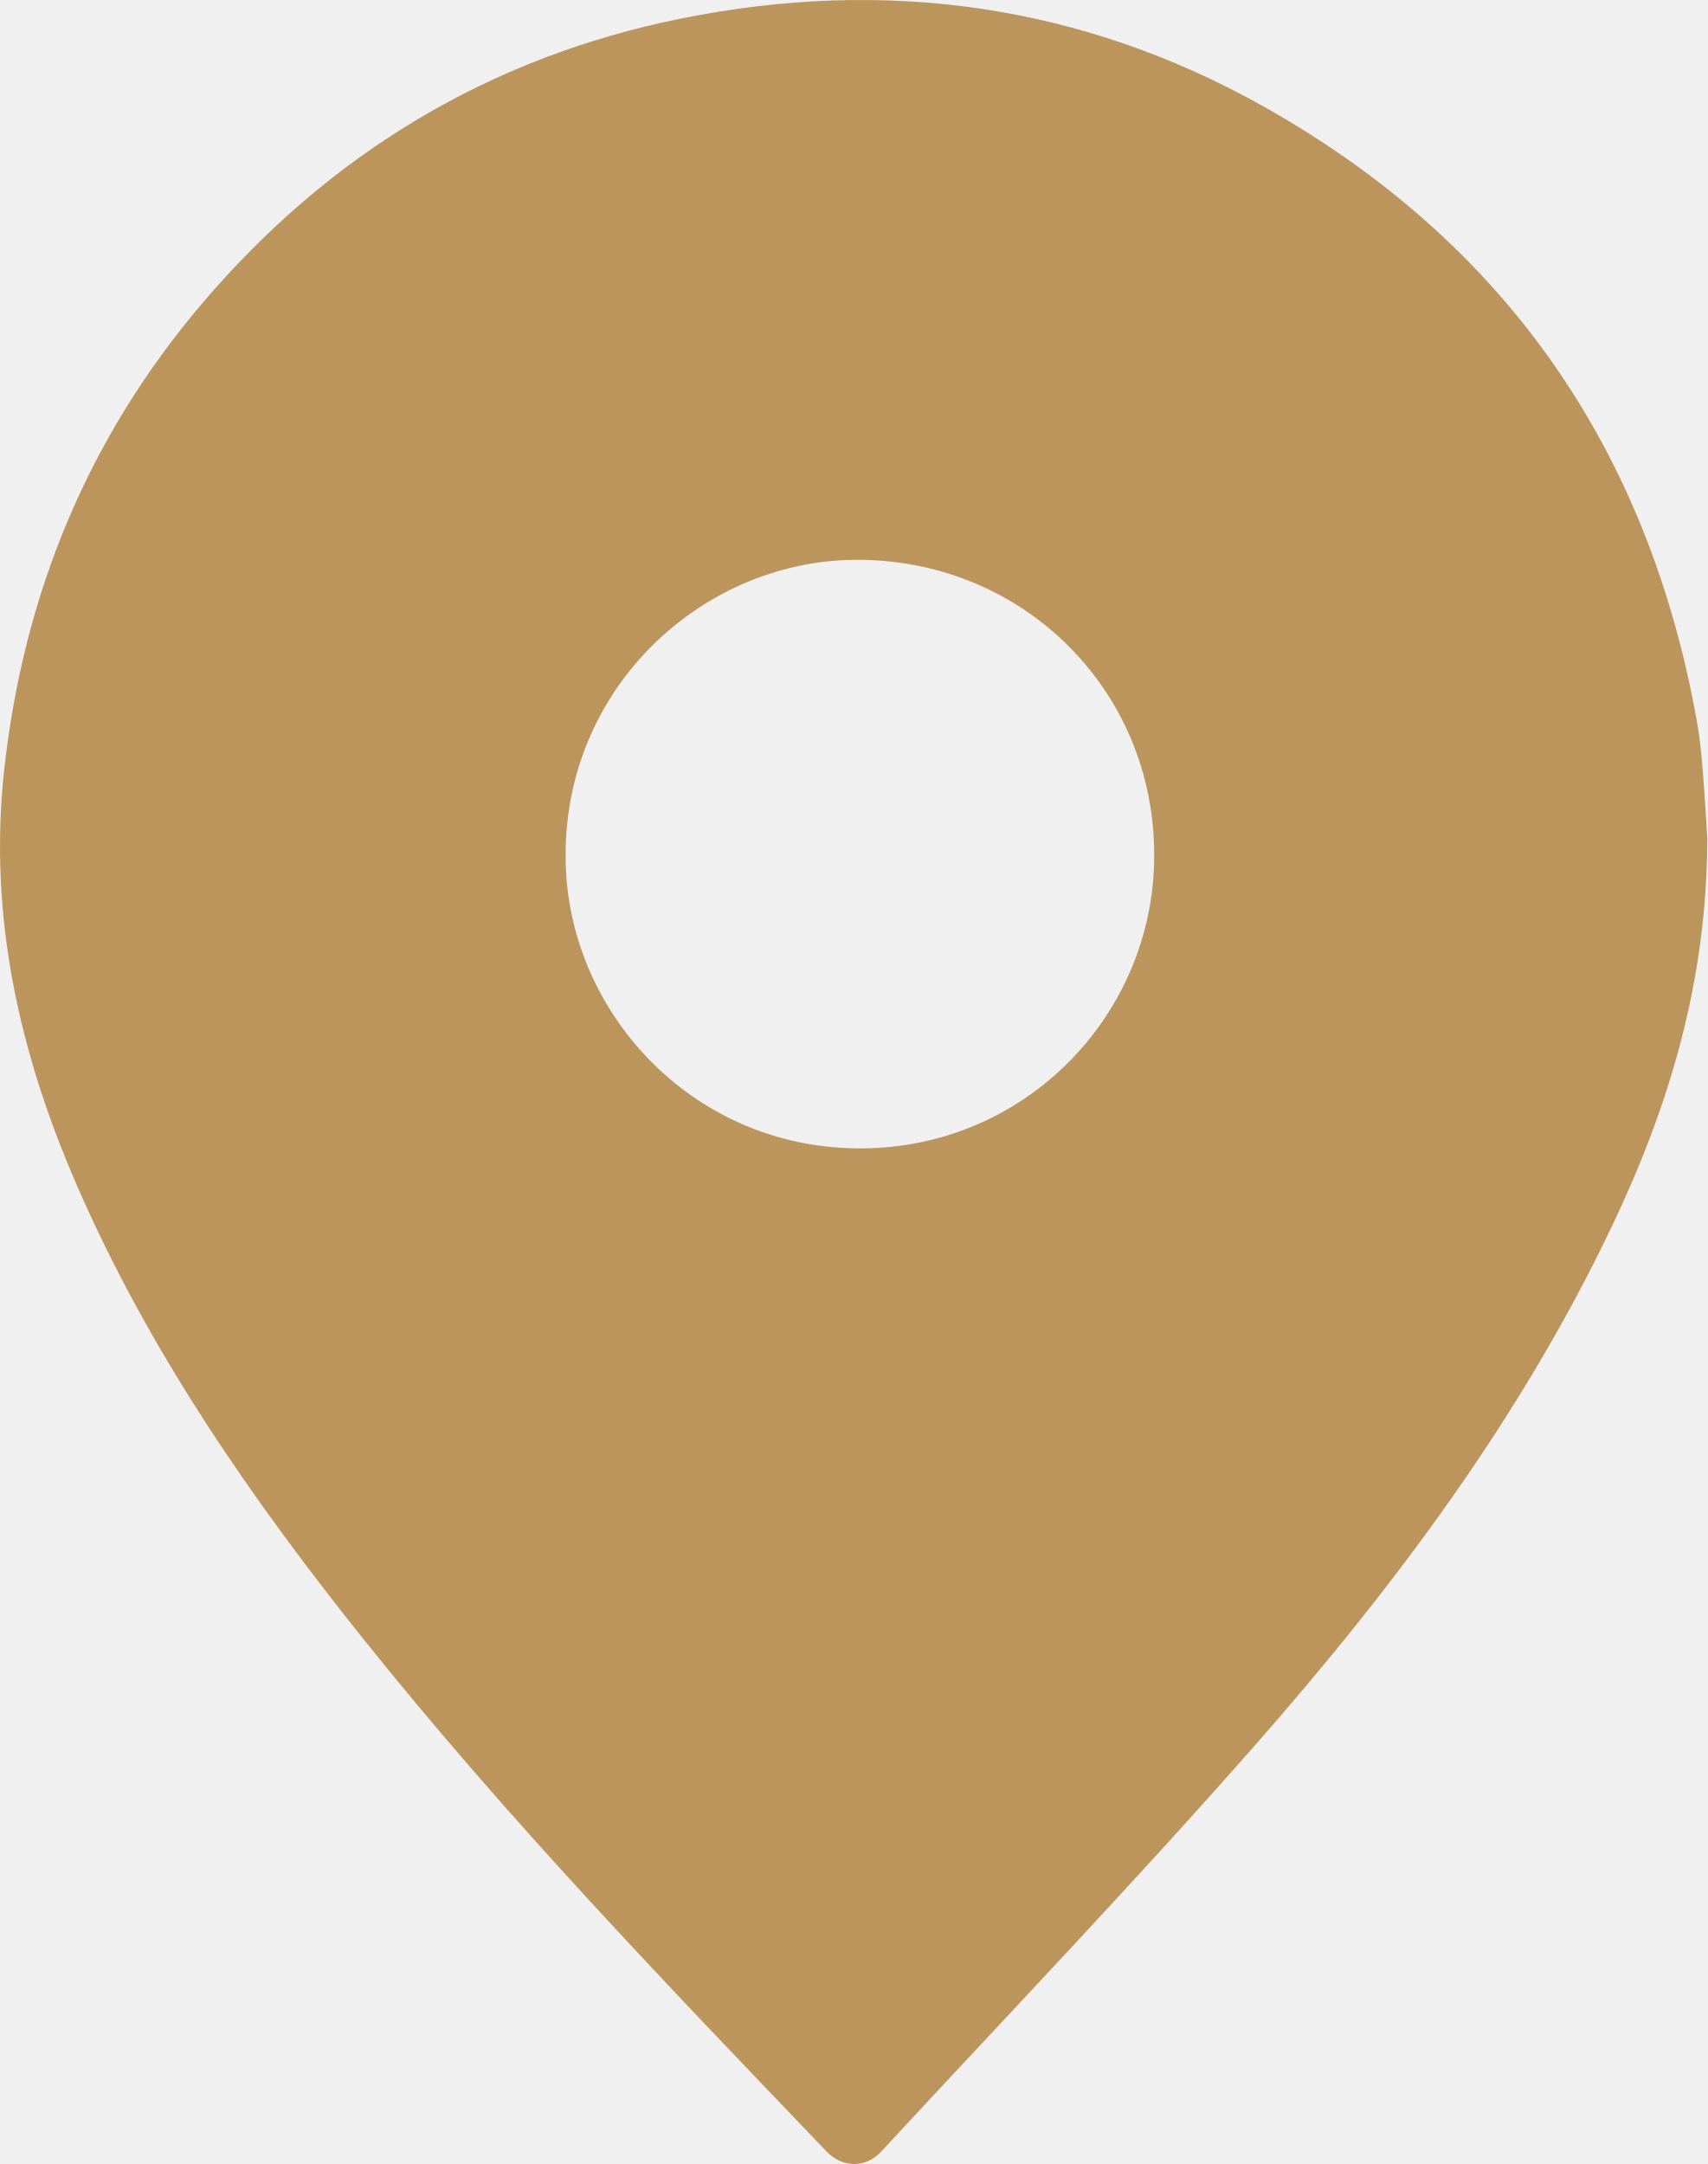
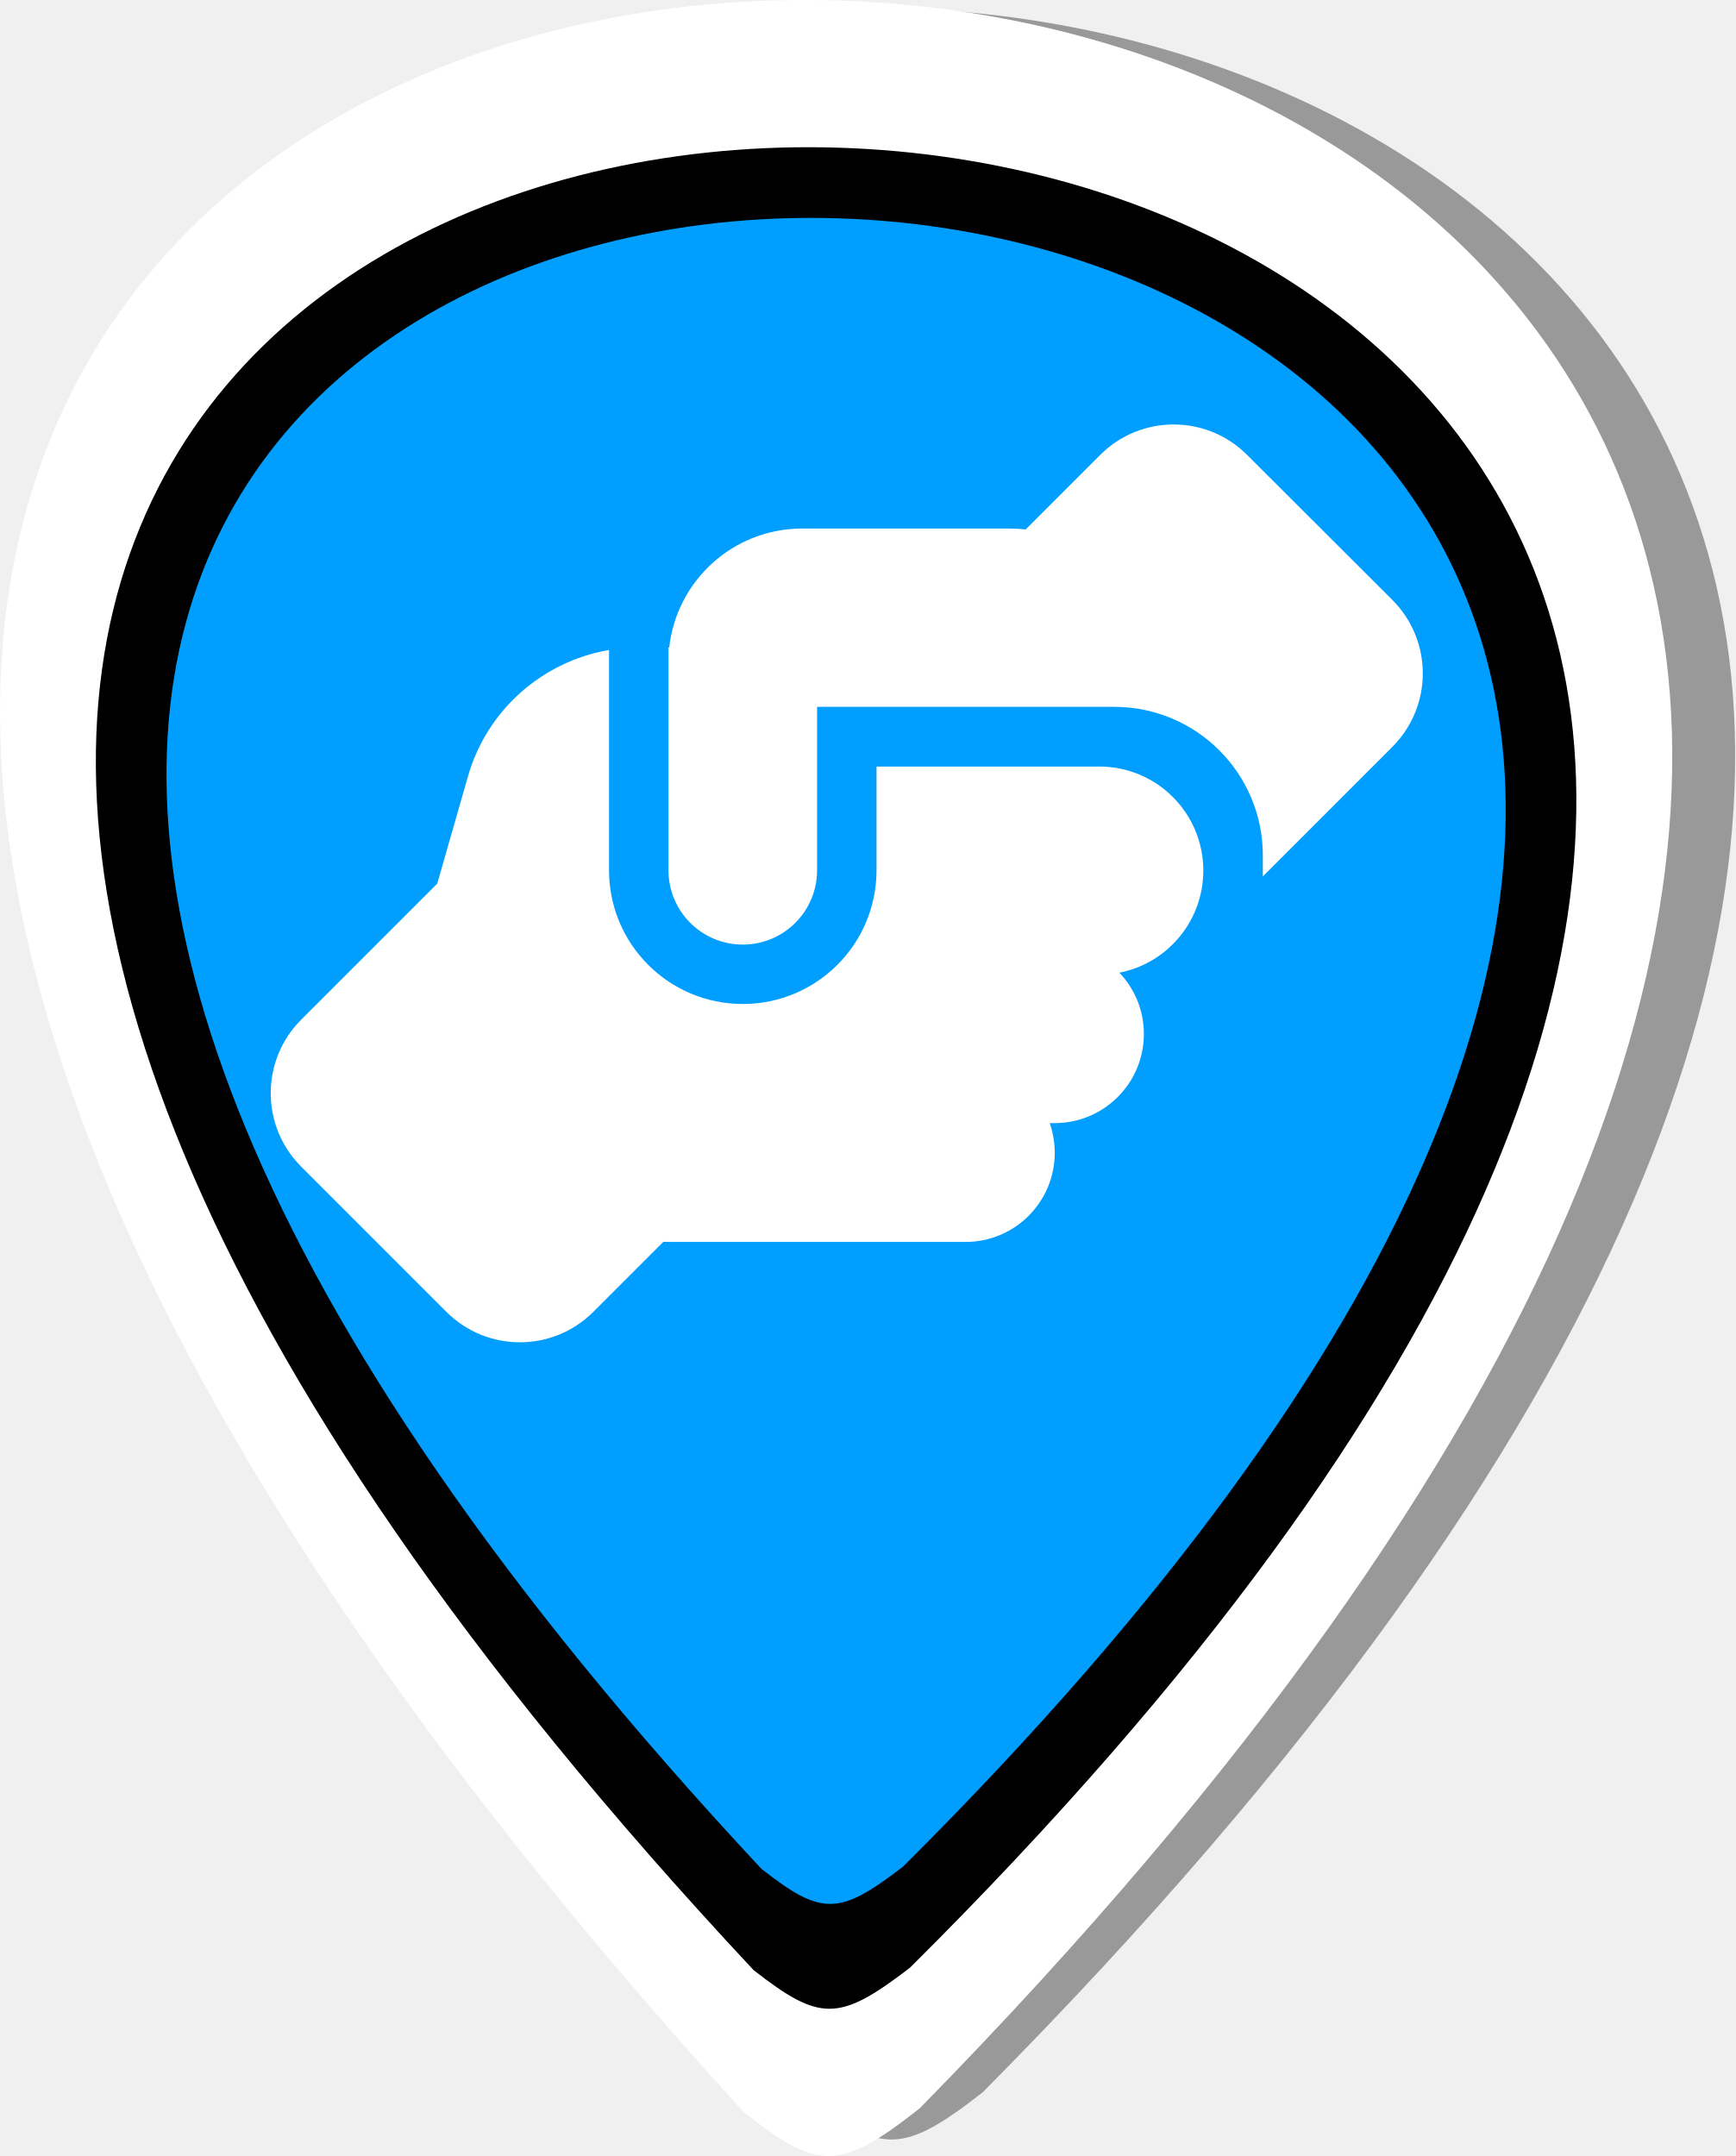
- <svg xmlns="http://www.w3.org/2000/svg" version="1.1" id="Capa_1" x="0px" y="0px" viewBox="0 0 851.99 1080" style="enable-background:new 0 0 851.99 1080;" xml:space="preserve">
-   <style type="text/css">
- 	.st0{fill:#BC955C;}
- 	.st1{fill:#235B4E;}
- 	.st2{fill:#9C182F;}
- 	.st3{fill:#636569;}
- 	.st4{fill:#00A19B;}
- </style>
-   <g>
-     <path class="st0" d="M851.99,418.41c-0.19,71.7-19.11,133.63-47.38,193.11c-45.75,96.26-109.08,180.75-178.96,260.22   c-60.44,68.73-123.79,134.91-185.96,202.12c-7.69,8.31-19.38,8.08-27.18-0.07c-79.33-82.9-158.95-165.53-230.73-255.25   C125.43,748.1,74.28,674.31,38.16,591.14C9.55,525.25-5.83,456.9,2.06,384.52c9.56-87.65,41.68-165.85,98.83-233.1   C164.26,76.86,244.14,28.54,340.03,9.21c101.71-20.51,199.6-7.15,290.5,43.92c120.56,67.73,192.03,171.02,216.29,307.04   c1.37,7.69,2.18,15.51,2.81,23.31C850.71,396.79,851.45,410.13,851.99,418.41z M575.94,424.33   c-1.13-82.02-67.54-146.12-150.29-144.92c-77.81,1.12-148.18,67.7-143.14,156.17c4.21,74.08,67.5,140.68,152.66,137.44   C515.81,569.95,577.4,502.72,575.94,424.33z" />
+ <svg xmlns="http://www.w3.org/2000/svg" width="155.691" height="193.448" viewBox="0 0 41.193 51.183" version="1.1" id="svg5" xml:space="preserve">
+   <defs id="defs2" />
+   <g id="layer1" transform="translate(-6.710577,-1.715662)">
+     <path style="fill:#999999;stroke:none;stroke-width:0.434" d="m 25.842,51.456 c -62.886,-68.195 67.551,-63.903 4.195,-0.067 -1.9,1.479 -2.409,1.48 -4.195,0.067 z" id="path104-5-1-5-6-4-0" />
+     <path style="fill:#ffffff;stroke:none;stroke-width:0.437" d="m 24.348,51.836 c -62.886,-68.969 67.551,-64.629 4.195,-0.068 -1.9,1.495 -2.409,1.497 -4.195,0.068 z" id="path104-2-5-66-6-2" />
+     <path style="fill:#000000;stroke:none;stroke-width:0.382" d="m 24.601,48.486 c -55.677,-59.55 59.807,-55.802 3.714,-0.059 -1.682,1.291 -2.133,1.292 -3.714,0.059 z" id="path104-1-0-6-70-0-4" />
+     <path style="fill:#009eff;fill-opacity:1;fill-rule:evenodd;stroke:none;stroke-width:0.346" d="m 24.788,46.083 c -50.363,-53.934 54.099,-50.54 3.359,-0.053 -1.521,1.169 -1.929,1.171 -3.359,0.053 z" id="path104-1-3-4-3-41-3-8" />
+     <path d="m 36.69,22.375 v 0.146 l 3.073,-3.073 c 0.966,-0.966 0.966,-2.526 0,-3.492 l -3.444,-3.439 c -0.966,-0.966 -2.526,-0.966 -3.492,0 l -1.768,1.768 c -0.119,-0.013 -0.243,-0.022 -0.366,-0.022 h -4.938 c -1.636,0 -2.981,1.235 -3.157,2.822 h -0.018 v 5.291 c 0,0.974 0.789,1.764 1.764,1.764 0.974,0 1.764,-0.789 1.764,-1.764 v -3.175 c 0,0 0,-0.004 0,-0.004 v -0.701 h 0.705 5.997 c 0,0 0,0 0.005,0 h 0.348 c 1.949,0 3.527,1.579 3.527,3.527 z m -9.171,-2.469 v 2.469 c 0,1.755 -1.42,3.175 -3.175,3.175 -1.755,0 -3.175,-1.42 -3.175,-3.175 v -5.229 c -1.583,0.273 -2.901,1.424 -3.351,3.007 l -0.728,2.54 -3.228,3.228 c -0.966,0.966 -0.966,2.526 0,3.492 l 3.444,3.444 c 0.966,0.966 2.526,0.966 3.492,0 l 1.662,-1.662 c 0.04,0 0.079,0.004 0.119,0.004 h 7.055 c 1.168,0 2.116,-0.948 2.116,-2.116 0,-0.247 -0.044,-0.485 -0.119,-0.705 h 0.119 c 1.168,0 2.116,-0.948 2.116,-2.116 0,-0.564 -0.22,-1.076 -0.582,-1.455 1.133,-0.22 1.989,-1.217 1.993,-2.416 v -0.018 c -0.005,-1.358 -1.107,-2.46 -2.469,-2.46 0,0 0,0 0,0 H 27.519 Z" id="path774" style="fill:#ffffff;stroke-width:0.044" />
  </g>
</svg>
